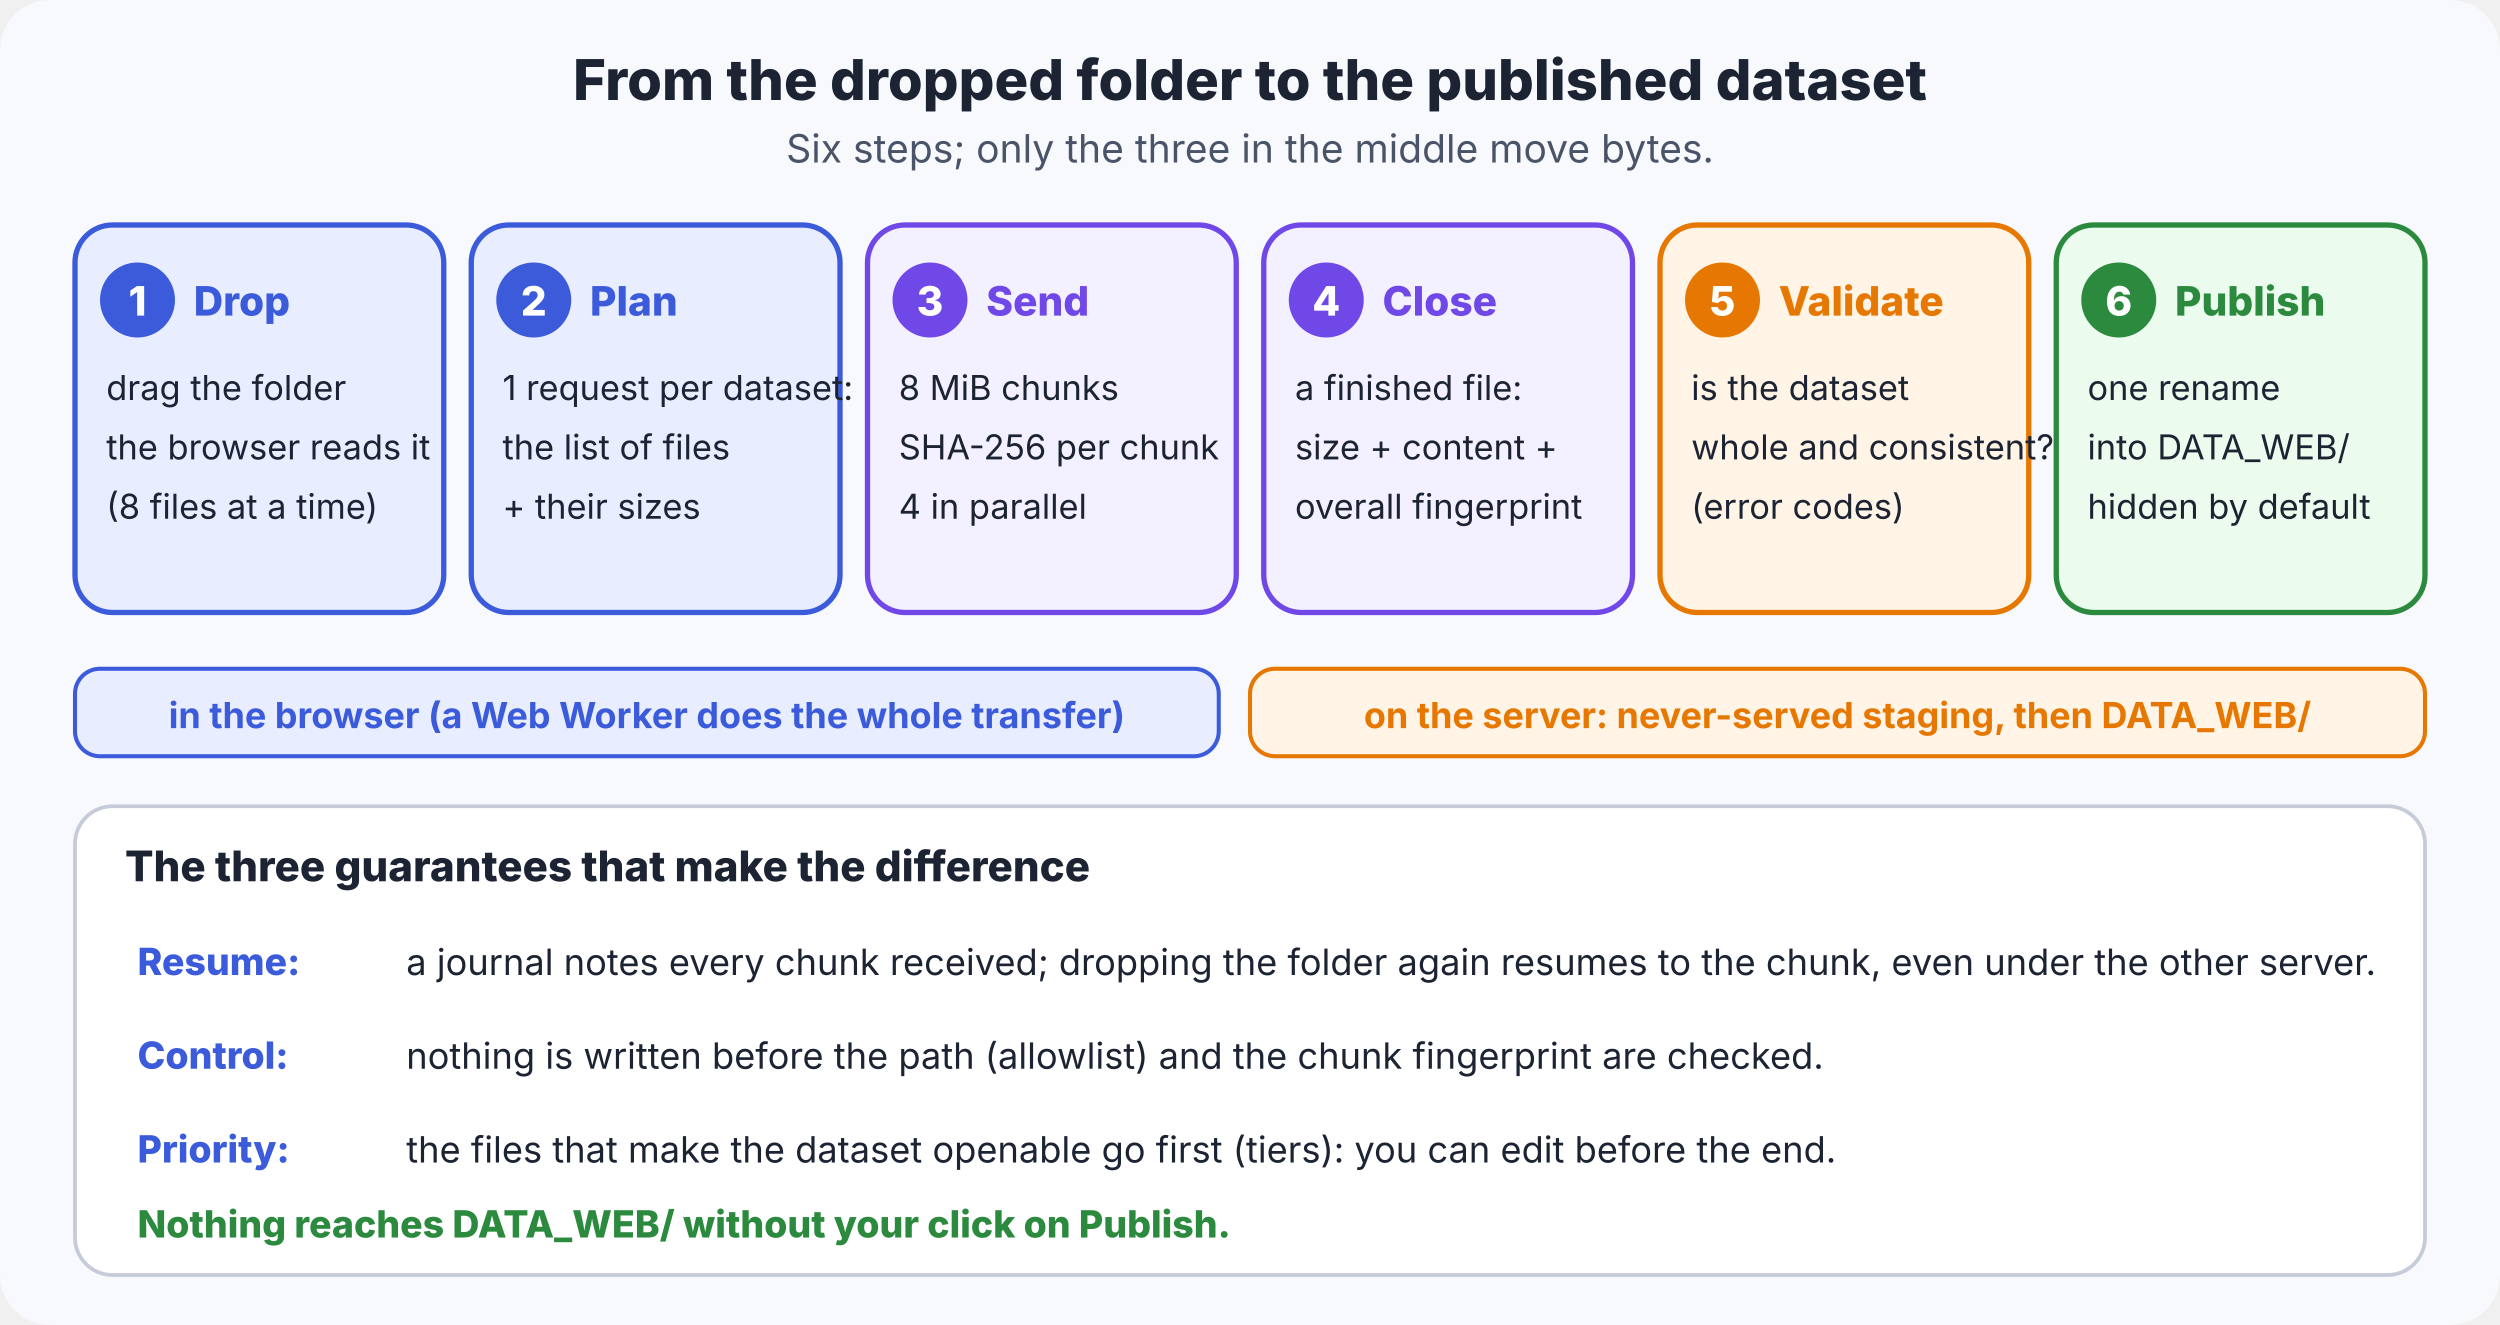
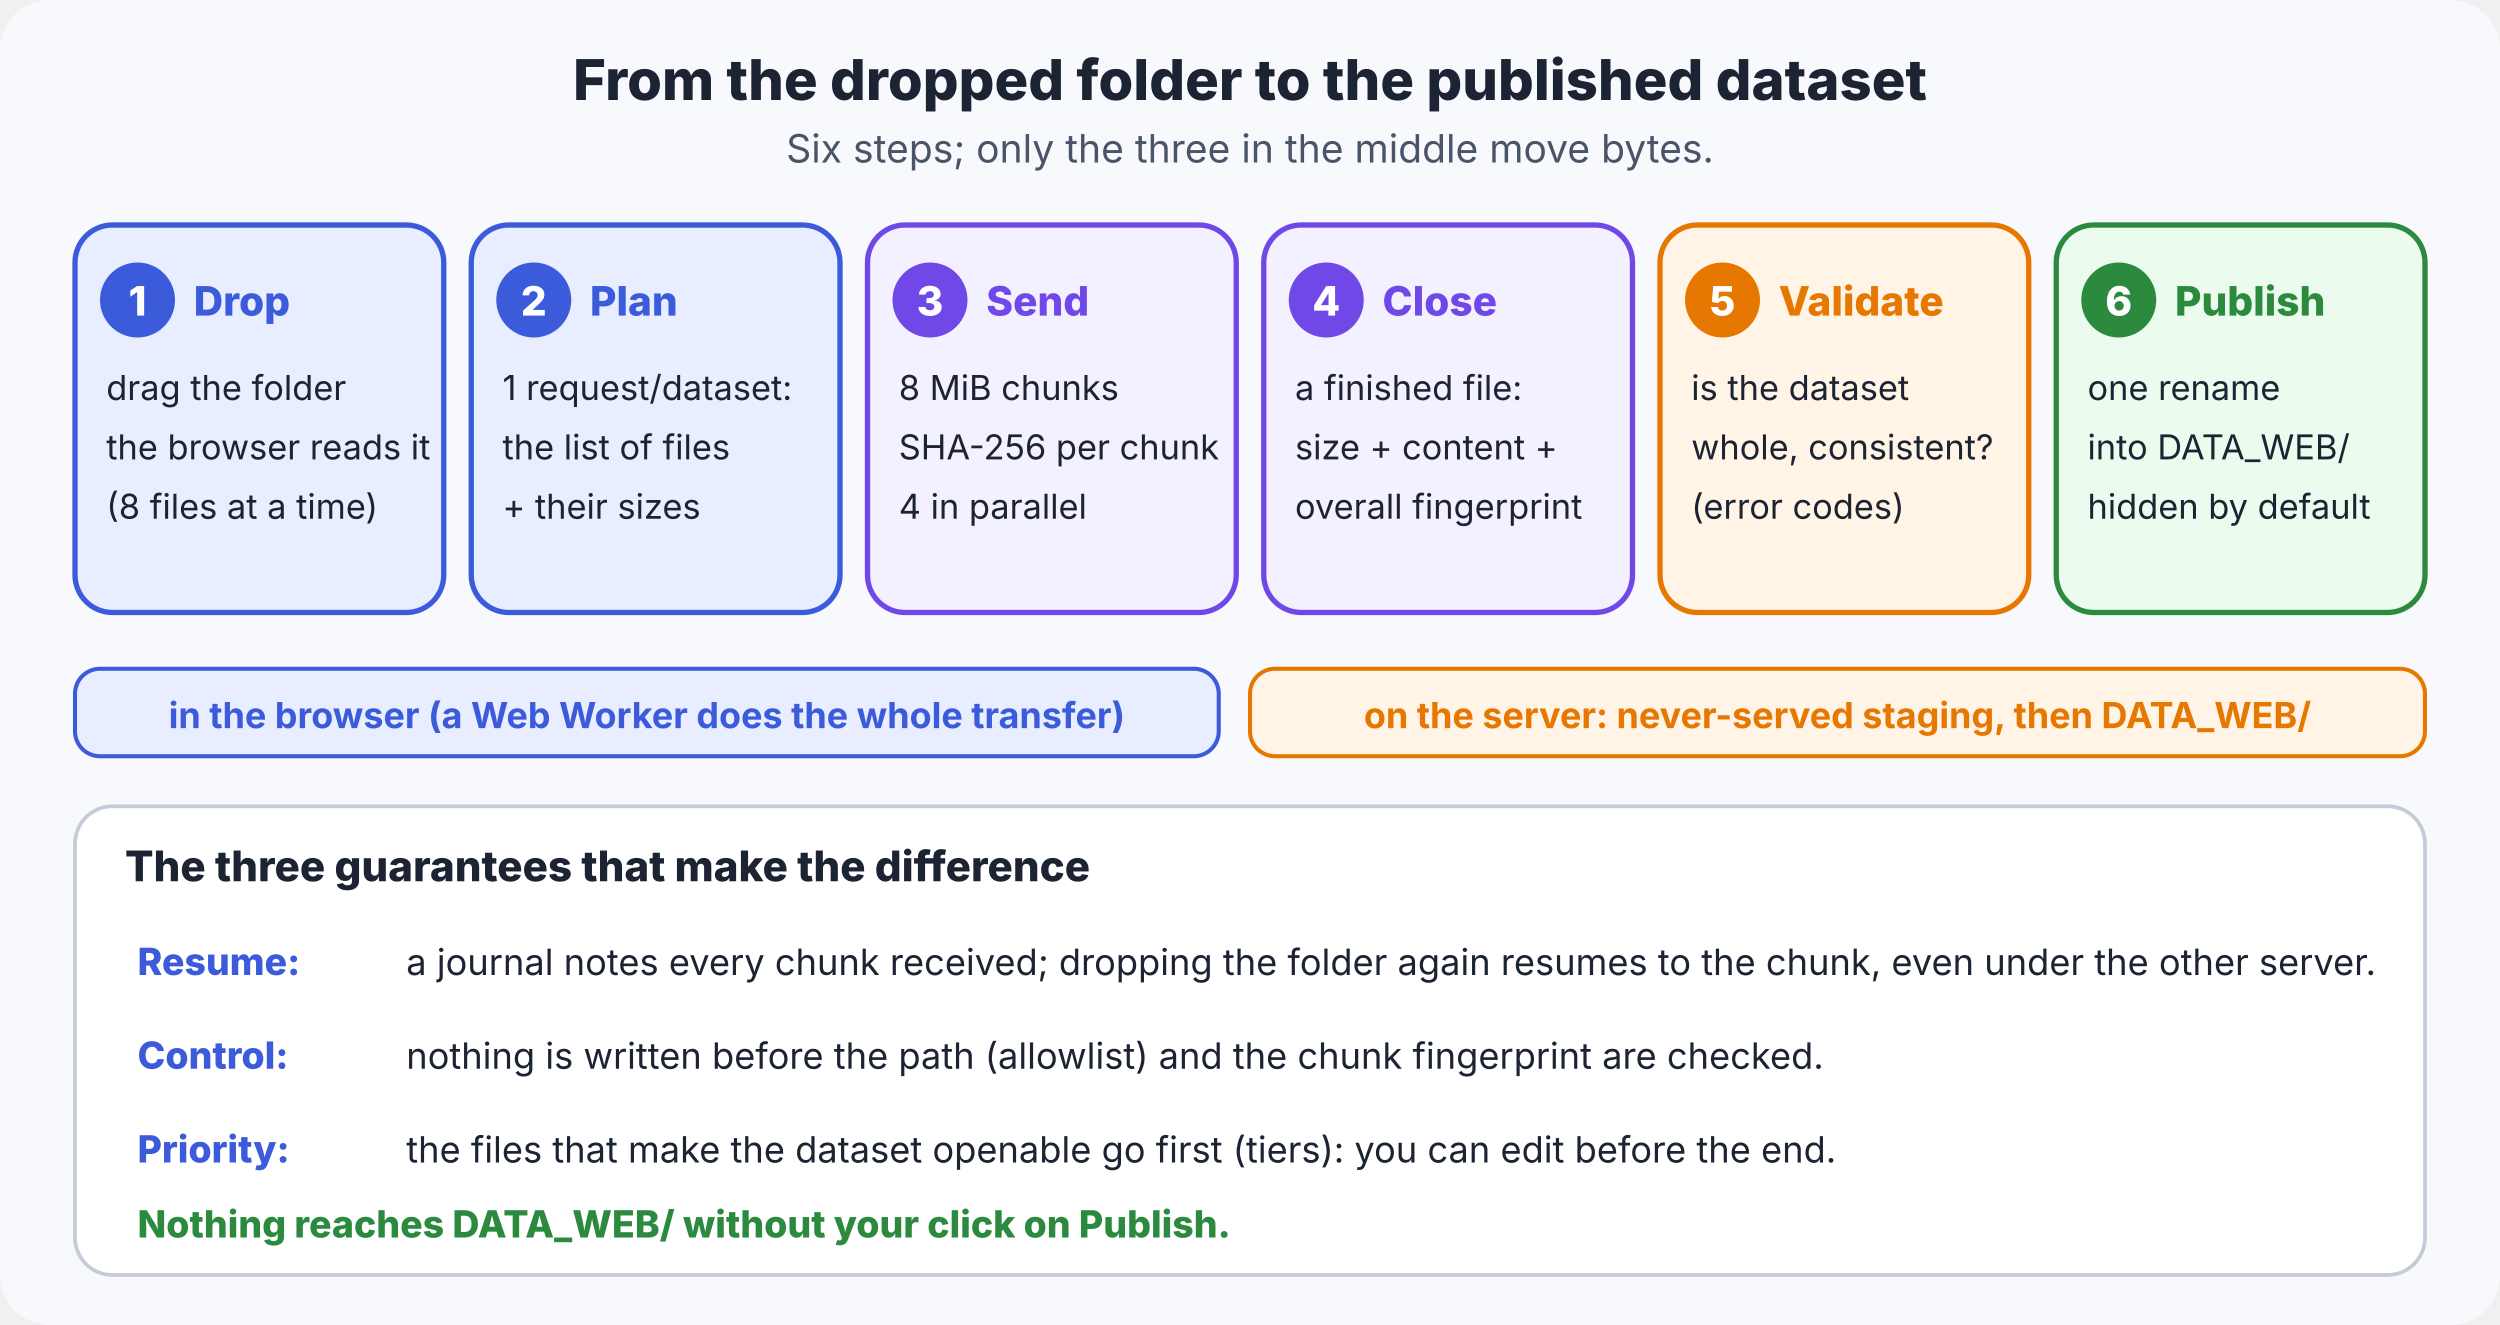
<svg xmlns="http://www.w3.org/2000/svg" viewBox="0 0 800 424" font-family="Inter, sans-serif">
  <defs>
    <marker id="arr" viewBox="0 0 10 10" refX="9" refY="5" markerWidth="7" markerHeight="7" orient="auto">
      <path d="M0,0 L10,5 L0,10 z" fill="#4a5468" />
    </marker>
    <marker id="arrr" viewBox="0 0 10 10" refX="9" refY="5" markerWidth="7" markerHeight="7" orient="auto">
      <path d="M0,0 L10,5 L0,10 z" fill="#c92a2a" />
    </marker>
  </defs>
  <rect width="800" height="424" rx="16" fill="#f8f9fd" />
  <text x="400" y="32" font-size="18" font-weight="800" fill="#1c2333" text-anchor="middle">From the dropped folder to the published dataset</text>
  <text x="400" y="52" font-size="12.5" font-weight="400" fill="#4a5468" text-anchor="middle">Six steps; only the three in the middle move bytes.</text>
  <rect x="24.0" y="72" width="118" height="124" rx="12" fill="#e8edff" stroke="#3b5bdb" stroke-width="1.7" />
  <circle cx="44.0" cy="96" r="12" fill="#3b5bdb" stroke="none" stroke-width="1" />
  <text x="44.0" y="101" font-size="13" font-weight="800" fill="#fff" text-anchor="middle">1</text>
  <text x="62.0" y="101" font-size="13" font-weight="800" fill="#3b5bdb" text-anchor="start">Drop</text>
  <text x="34.0" y="128" font-size="11" font-weight="400" fill="#1c2333" text-anchor="start">drag the folder</text>
  <text x="34.0" y="147" font-size="11" font-weight="400" fill="#1c2333" text-anchor="start">the browser reads it</text>
  <text x="34.0" y="166" font-size="11" font-weight="400" fill="#1c2333" text-anchor="start">(8 files at a time)</text>
  <rect x="150.8" y="72" width="118" height="124" rx="12" fill="#e8edff" stroke="#3b5bdb" stroke-width="1.7" />
  <circle cx="170.8" cy="96" r="12" fill="#3b5bdb" stroke="none" stroke-width="1" />
  <text x="170.8" y="101" font-size="13" font-weight="800" fill="#fff" text-anchor="middle">2</text>
  <text x="188.8" y="101" font-size="13" font-weight="800" fill="#3b5bdb" text-anchor="start">Plan</text>
-   <text x="160.8" y="128" font-size="11" font-weight="400" fill="#1c2333" text-anchor="start">1 request per dataset:</text>
+   <text x="160.8" y="128" font-size="11" font-weight="400" fill="#1c2333" text-anchor="start">1 request/dataset:</text>
  <text x="160.8" y="147" font-size="11" font-weight="400" fill="#1c2333" text-anchor="start">the list of files</text>
  <text x="160.8" y="166" font-size="11" font-weight="400" fill="#1c2333" text-anchor="start">+ their sizes</text>
  <rect x="277.6" y="72" width="118" height="124" rx="12" fill="#f3f0ff" stroke="#7048e8" stroke-width="1.7" />
  <circle cx="297.6" cy="96" r="12" fill="#7048e8" stroke="none" stroke-width="1" />
  <text x="297.6" y="101" font-size="13" font-weight="800" fill="#fff" text-anchor="middle">3</text>
  <text x="315.6" y="101" font-size="13" font-weight="800" fill="#7048e8" text-anchor="start">Send</text>
  <text x="287.6" y="128" font-size="11" font-weight="400" fill="#1c2333" text-anchor="start">8 MiB chunks</text>
  <text x="287.6" y="147" font-size="11" font-weight="400" fill="#1c2333" text-anchor="start">SHA-256 per chunk</text>
  <text x="287.6" y="166" font-size="11" font-weight="400" fill="#1c2333" text-anchor="start">4 in parallel</text>
  <rect x="404.4" y="72" width="118" height="124" rx="12" fill="#f3f0ff" stroke="#7048e8" stroke-width="1.7" />
  <circle cx="424.4" cy="96" r="12" fill="#7048e8" stroke="none" stroke-width="1" />
  <text x="424.4" y="101" font-size="13" font-weight="800" fill="#fff" text-anchor="middle">4</text>
  <text x="442.4" y="101" font-size="13" font-weight="800" fill="#7048e8" text-anchor="start">Close</text>
  <text x="414.4" y="128" font-size="11" font-weight="400" fill="#1c2333" text-anchor="start">a finished file:</text>
  <text x="414.4" y="147" font-size="11" font-weight="400" fill="#1c2333" text-anchor="start">size + content +</text>
  <text x="414.4" y="166" font-size="11" font-weight="400" fill="#1c2333" text-anchor="start">overall fingerprint</text>
  <rect x="531.2" y="72" width="118" height="124" rx="12" fill="#fff4e6" stroke="#e67700" stroke-width="1.7" />
  <circle cx="551.2" cy="96" r="12" fill="#e67700" stroke="none" stroke-width="1" />
  <text x="551.2" y="101" font-size="13" font-weight="800" fill="#fff" text-anchor="middle">5</text>
  <text x="569.2" y="101" font-size="13" font-weight="800" fill="#e67700" text-anchor="start">Validate</text>
  <text x="541.2" y="128" font-size="11" font-weight="400" fill="#1c2333" text-anchor="start">is the dataset</text>
-   <text x="541.2" y="147" font-size="11" font-weight="400" fill="#1c2333" text-anchor="start">whole and consistent?</text>
+   <text x="541.2" y="147" font-size="11" font-weight="400" fill="#1c2333" text-anchor="start">whole, consistent?</text>
  <text x="541.2" y="166" font-size="11" font-weight="400" fill="#1c2333" text-anchor="start">(error codes)</text>
  <rect x="658.0" y="72" width="118" height="124" rx="12" fill="#ebfbee" stroke="#2b8a3e" stroke-width="1.7" />
  <circle cx="678.0" cy="96" r="12" fill="#2b8a3e" stroke="none" stroke-width="1" />
  <text x="678.0" y="101" font-size="13" font-weight="800" fill="#fff" text-anchor="middle">6</text>
  <text x="696.0" y="101" font-size="13" font-weight="800" fill="#2b8a3e" text-anchor="start">Publish</text>
  <text x="668.0" y="128" font-size="11" font-weight="400" fill="#1c2333" text-anchor="start">one rename</text>
  <text x="668.0" y="147" font-size="11" font-weight="400" fill="#1c2333" text-anchor="start">into DATA_WEB/</text>
  <text x="668.0" y="166" font-size="11" font-weight="400" fill="#1c2333" text-anchor="start">hidden by default</text>
  <rect x="24" y="214" width="366" height="28" rx="8" fill="#e8edff" stroke="#3b5bdb" stroke-width="1.3" />
  <text x="207" y="233" font-size="11.5" font-weight="700" fill="#3b5bdb" text-anchor="middle">in the browser (a Web Worker does the whole transfer)</text>
  <rect x="400" y="214" width="376" height="28" rx="8" fill="#fff4e6" stroke="#e67700" stroke-width="1.3" />
  <text x="588" y="233" font-size="11.5" font-weight="700" fill="#e67700" text-anchor="middle">on the server: never-served staging, then DATA_WEB/</text>
  <rect x="24" y="258" width="752" height="150" rx="12" fill="#fff" stroke="#c5cbd8" stroke-width="1.2" />
  <text x="40" y="282" font-size="13.5" font-weight="800" fill="#1c2333" text-anchor="start">The three guarantees that make the difference</text>
  <text x="44" y="312" font-size="12" font-weight="800" fill="#3b5bdb" text-anchor="start">Resume: </text>
  <text x="130" y="312" font-size="11.6" font-weight="400" fill="#1c2333" text-anchor="start">a journal notes every chunk received; dropping the folder again resumes to the chunk, even under the other server.</text>
  <text x="44" y="342" font-size="12" font-weight="800" fill="#3b5bdb" text-anchor="start">Control: </text>
  <text x="130" y="342" font-size="11.6" font-weight="400" fill="#1c2333" text-anchor="start">nothing is written before the path (allowlist) and the chunk fingerprint are checked.</text>
  <text x="44" y="372" font-size="12" font-weight="800" fill="#3b5bdb" text-anchor="start">Priority: </text>
  <text x="130" y="372" font-size="11.6" font-weight="400" fill="#1c2333" text-anchor="start">the files that make the dataset openable go first (tiers): you can edit before the end.</text>
  <text x="44" y="396" font-size="12" font-weight="800" fill="#2b8a3e" text-anchor="start">Nothing reaches DATA_WEB/ without your click on Publish.</text>
</svg>
